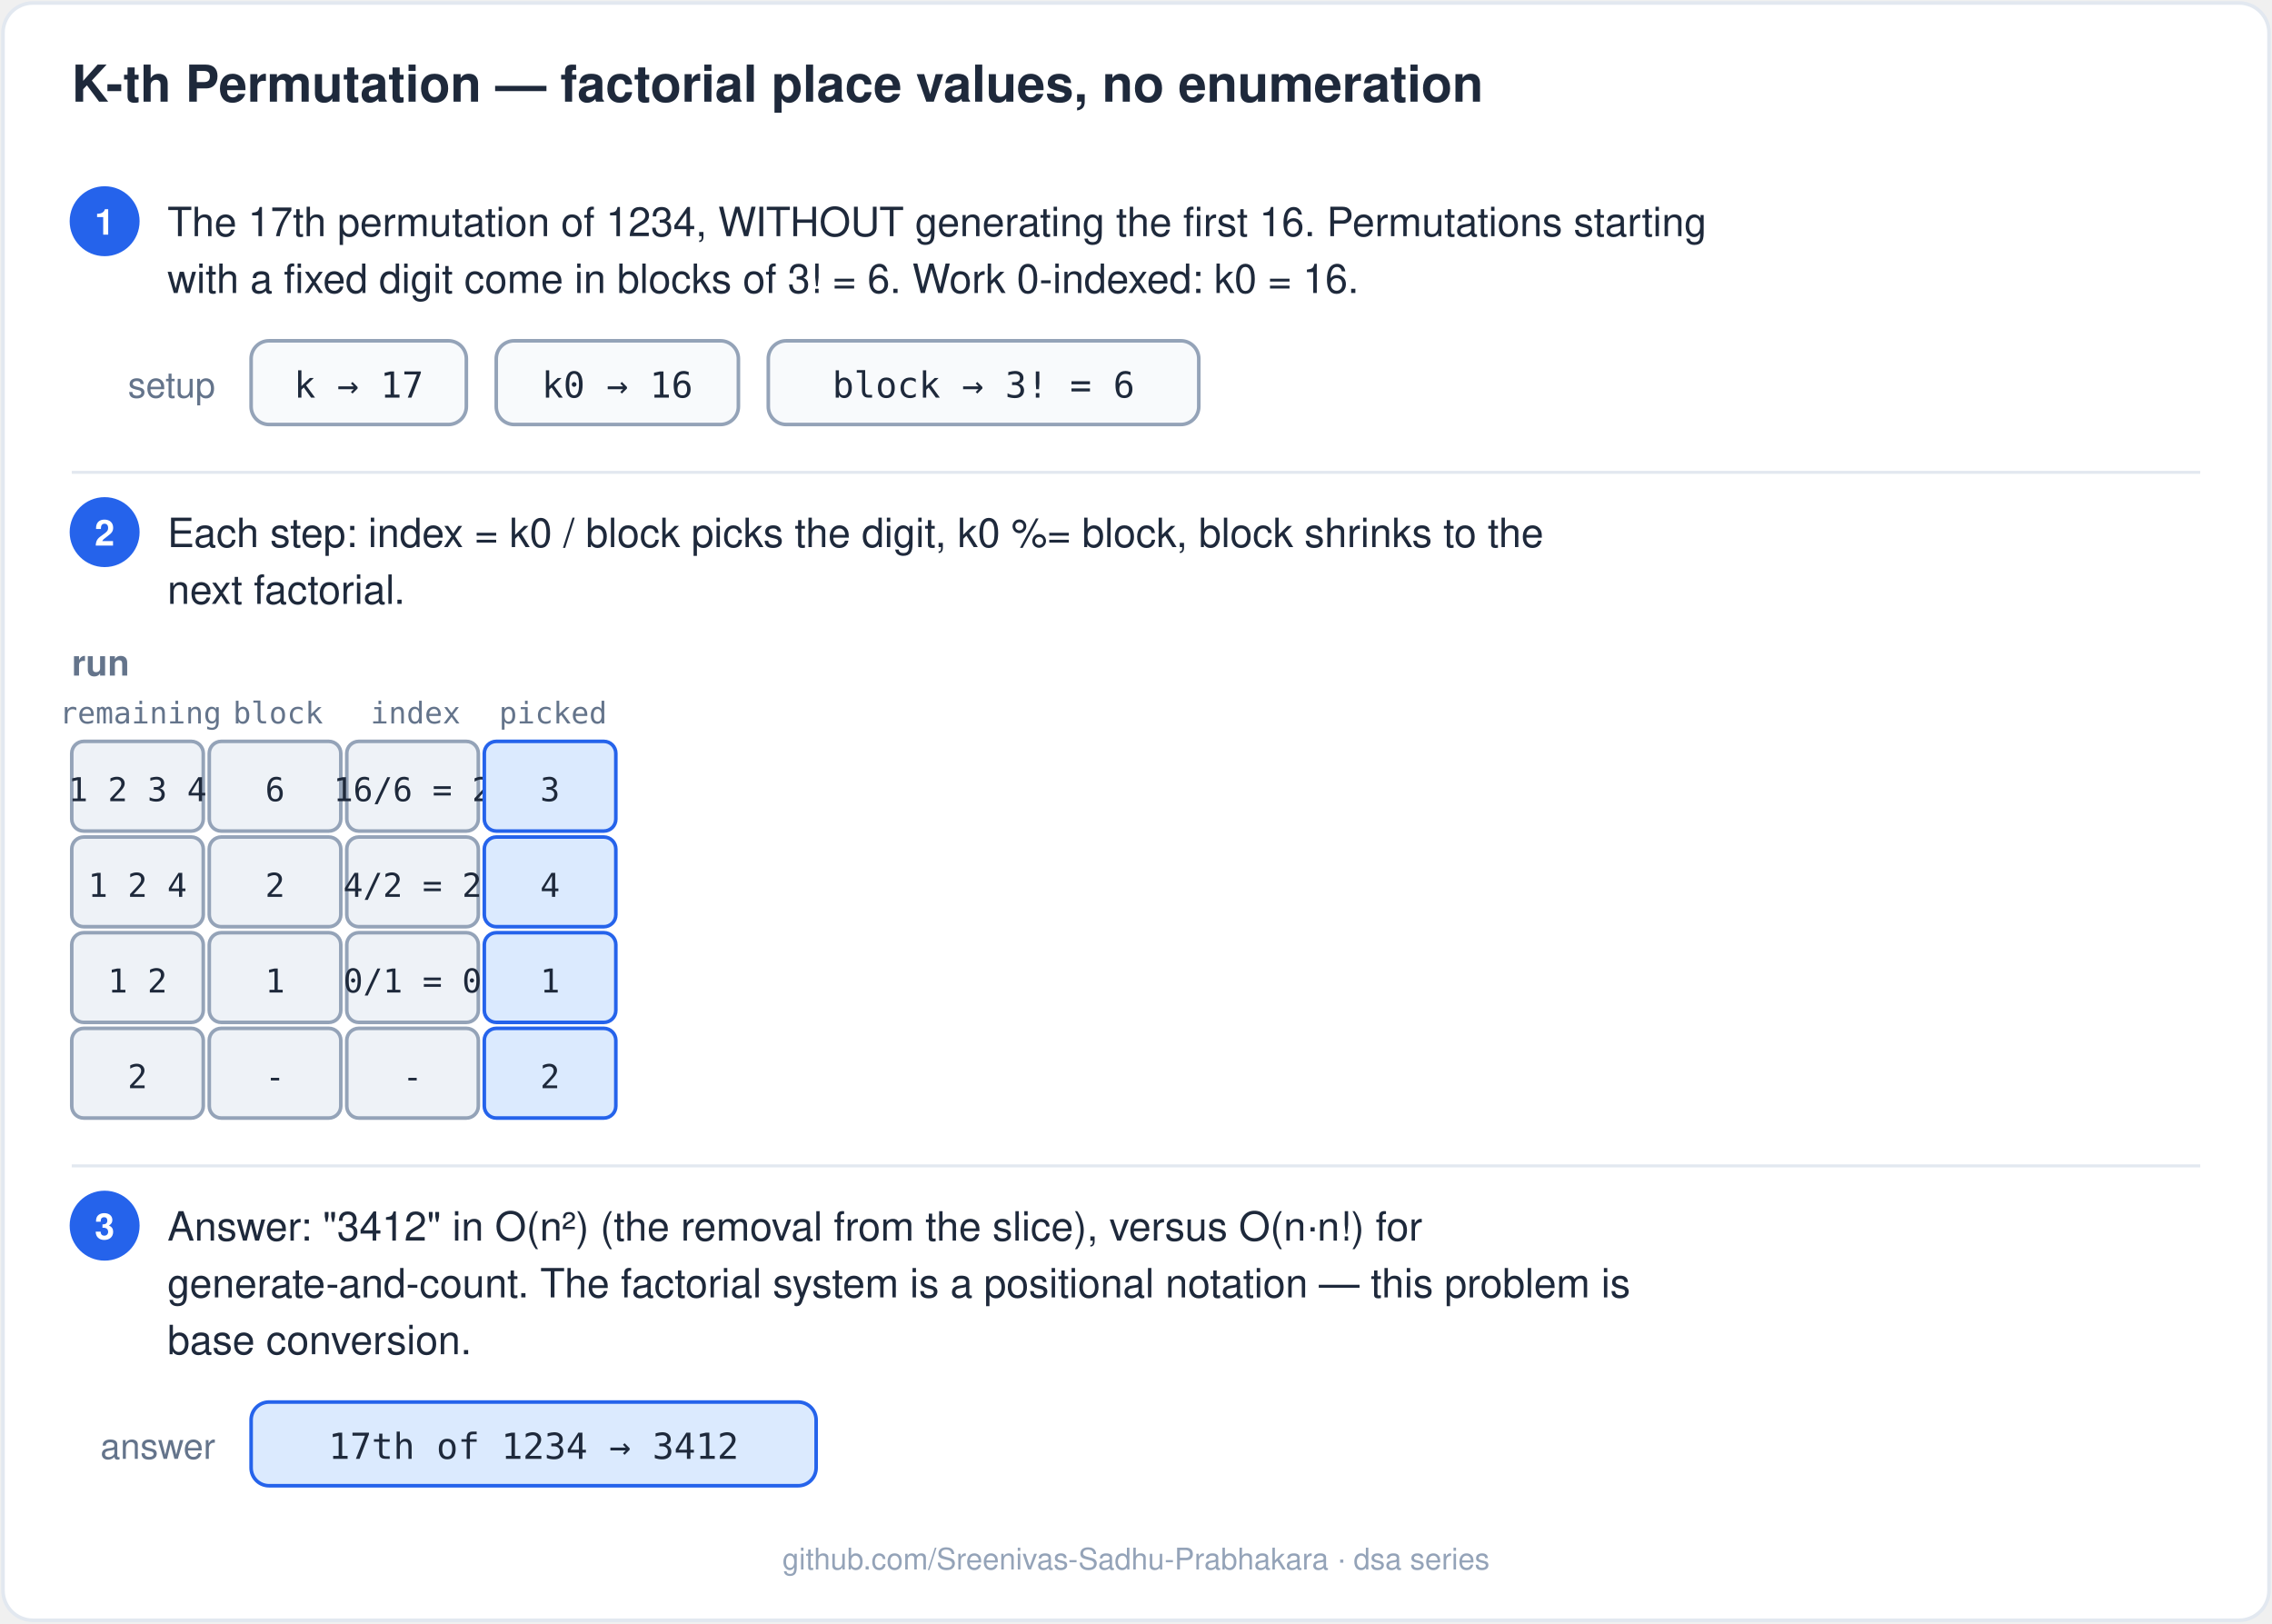
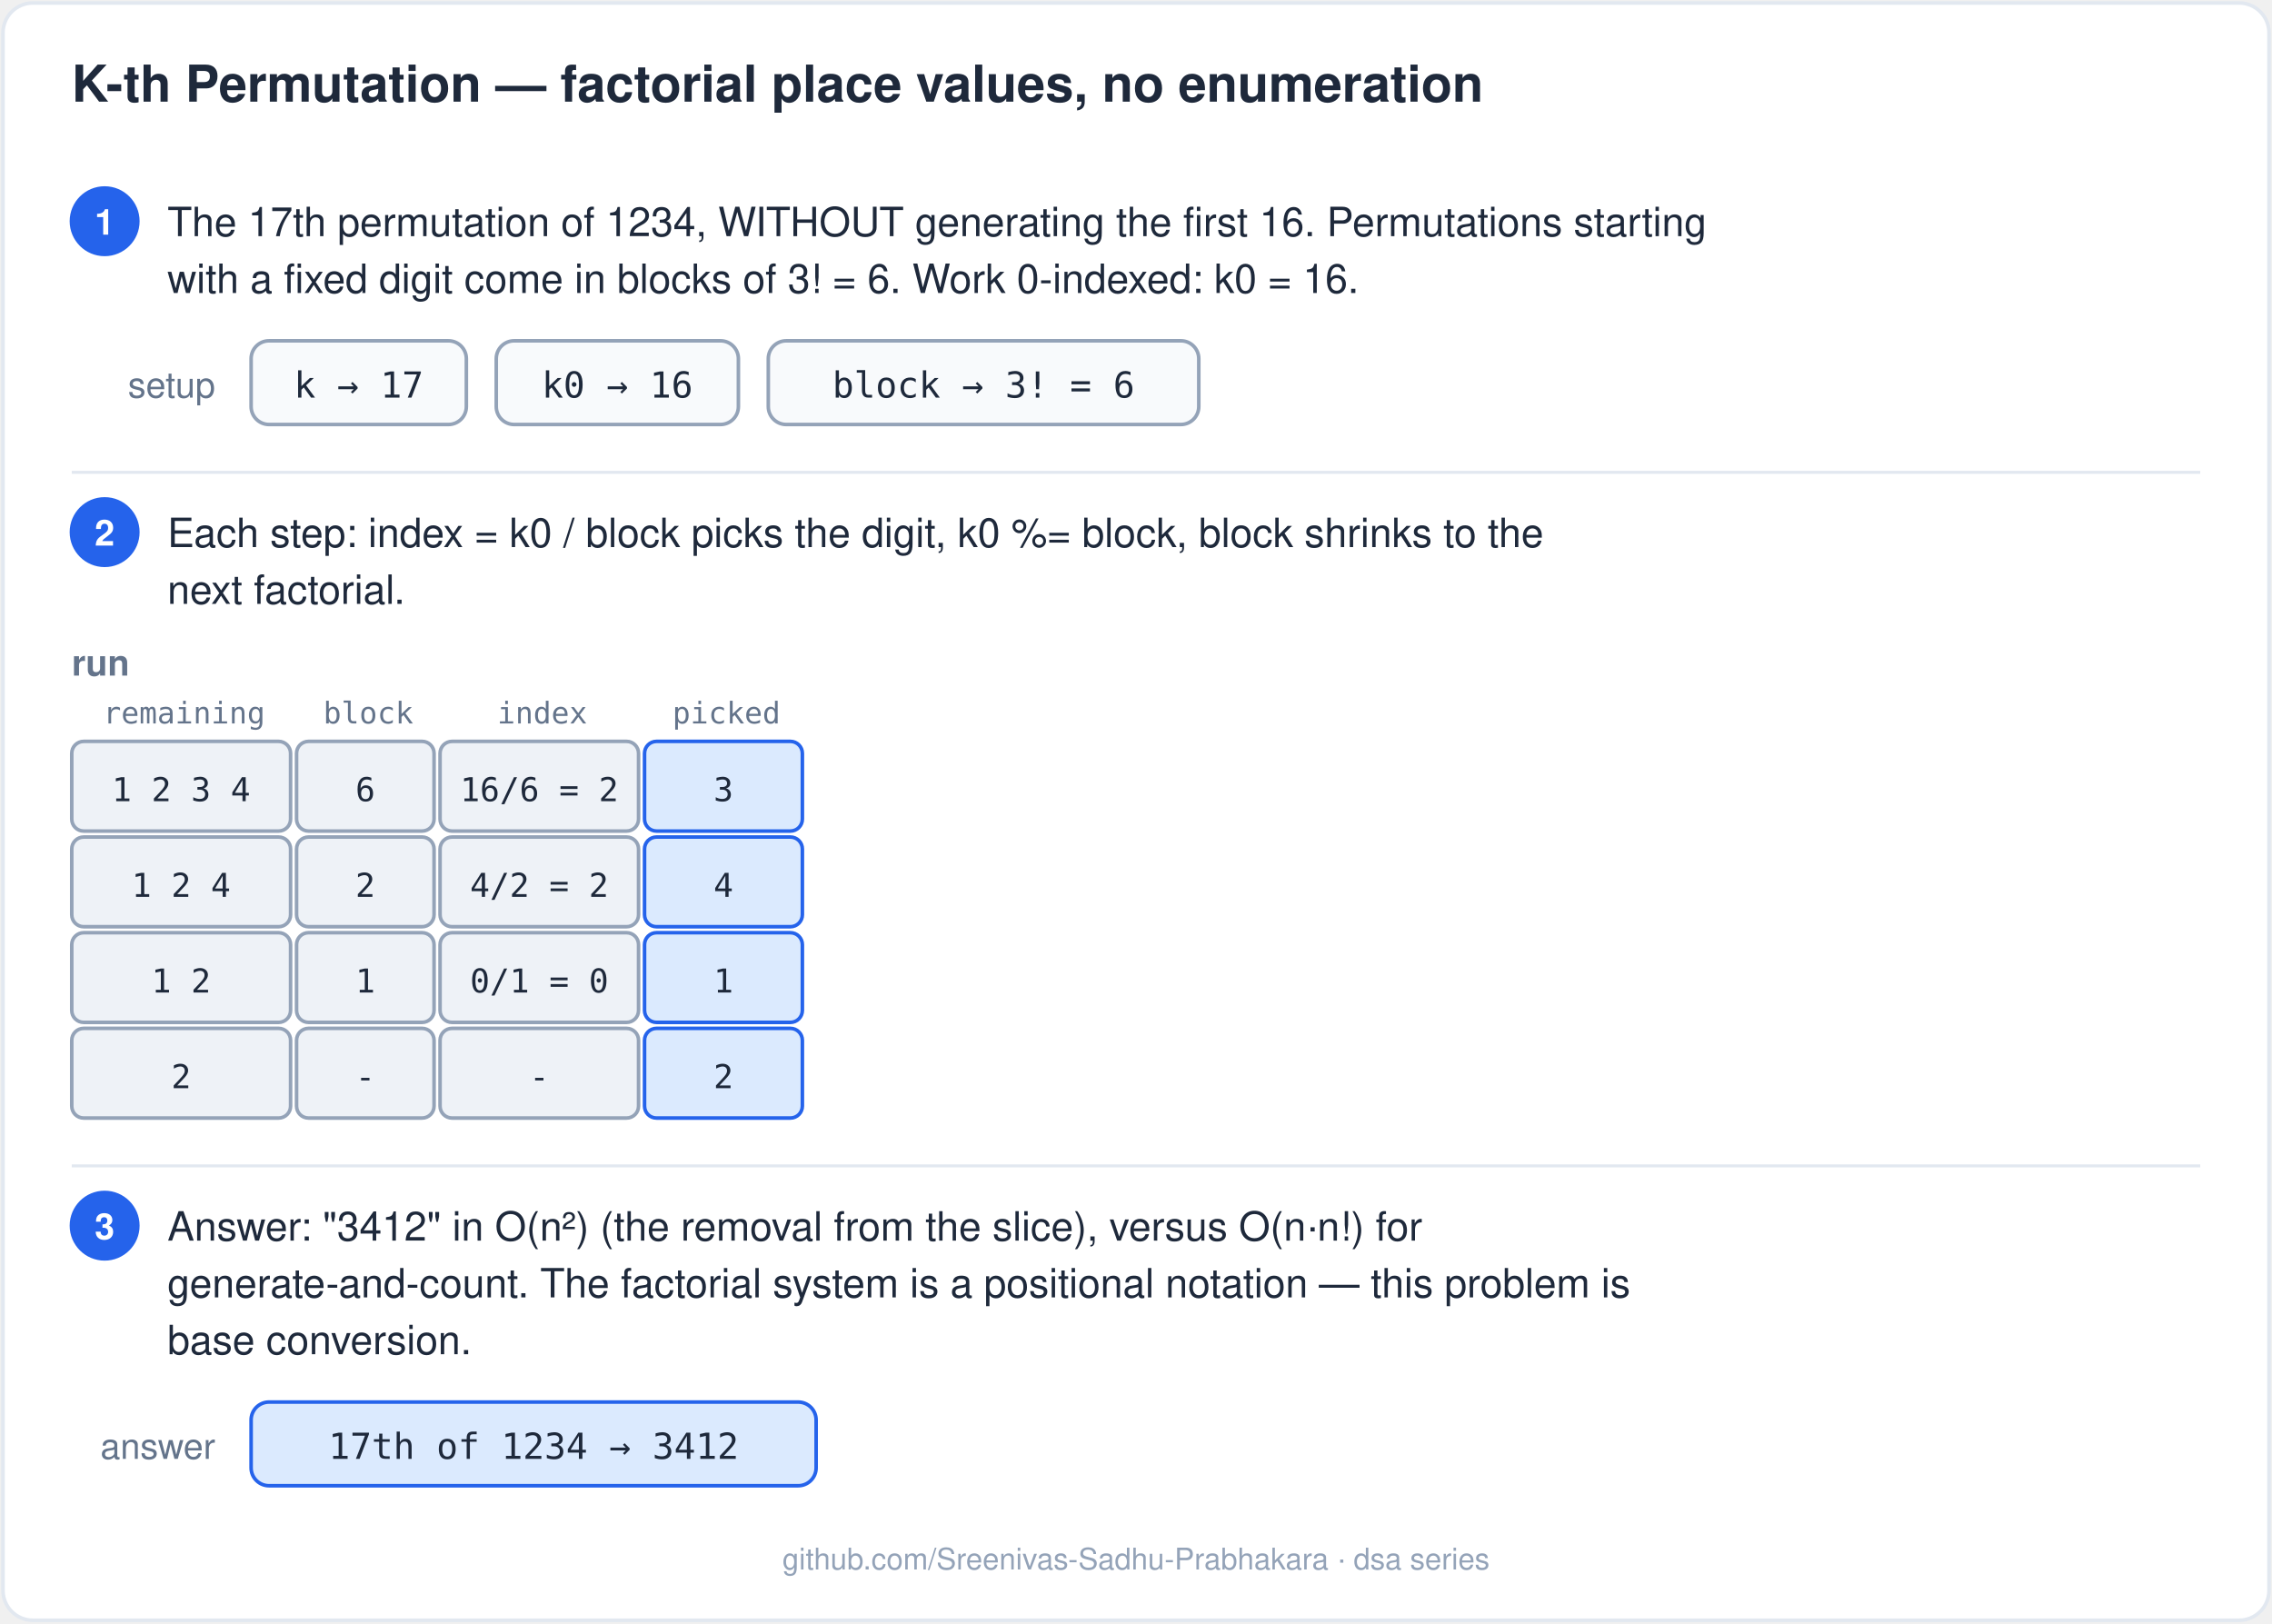
<svg xmlns="http://www.w3.org/2000/svg" width="760" height="543" viewBox="0 0 760 543" role="img" aria-label="Step-by-step visual walkthrough">
  <defs>
    <marker id="arr" markerWidth="8" markerHeight="8" refX="6" refY="3" orient="auto">
      <path d="M0,0 L7,3 L0,6 z" fill="context-stroke" />
    </marker>
  </defs>
  <rect x="1.0" y="1.0" width="758.0" height="541.0" rx="10" fill="#ffffff" stroke="#e2e8f0" stroke-width="1.2" />
  <text x="24.0" y="34.0" font-family="-apple-system,Segoe UI,Helvetica,Arial,sans-serif" font-size="17" fill="#1e293b" text-anchor="start" font-weight="600">K-th Permutation — factorial place values, no enumeration</text>
  <circle cx="35.0" cy="74.0" r="11" fill="#2563eb" stroke="#2563eb" stroke-width="1.4" />
  <text x="35.0" y="78.5" font-family="-apple-system,Segoe UI,Helvetica,Arial,sans-serif" font-size="12" fill="#ffffff" text-anchor="middle" font-weight="600">1</text>
  <text x="56.0" y="79.0" font-family="-apple-system,Segoe UI,Helvetica,Arial,sans-serif" font-size="13.5" fill="#1e293b" text-anchor="start">The 17th permutation of 1234, WITHOUT generating the first 16. Permutations starting</text>
  <text x="56.0" y="98.0" font-family="-apple-system,Segoe UI,Helvetica,Arial,sans-serif" font-size="13.5" fill="#1e293b" text-anchor="start">with a fixed digit come in blocks of 3! = 6. Work 0-indexed: k0 = 16.</text>
  <text x="72.0" y="133.0" font-family="-apple-system,Segoe UI,Helvetica,Arial,sans-serif" font-size="12" fill="#64748b" text-anchor="end">setup</text>
  <rect x="84.0" y="114.0" width="72.0" height="28.0" rx="6" fill="#f8fafc" stroke="#94a3b8" stroke-width="1.2" />
  <text x="120.0" y="133.0" font-family="ui-monospace,Menlo,monospace" font-size="12" fill="#1e293b" text-anchor="middle">k → 17</text>
  <rect x="166.0" y="114.0" width="81.0" height="28.0" rx="6" fill="#f8fafc" stroke="#94a3b8" stroke-width="1.2" />
  <text x="206.5" y="133.0" font-family="ui-monospace,Menlo,monospace" font-size="12" fill="#1e293b" text-anchor="middle">k0 → 16</text>
  <rect x="257.0" y="114.0" width="144.0" height="28.0" rx="6" fill="#f8fafc" stroke="#94a3b8" stroke-width="1.2" />
  <text x="329.0" y="133.0" font-family="ui-monospace,Menlo,monospace" font-size="12" fill="#1e293b" text-anchor="middle">block → 3! = 6</text>
  <line x1="24.0" y1="158.0" x2="736.0" y2="158.0" stroke="#e2e8f0" stroke-width="1" />
  <circle cx="35.0" cy="178.0" r="11" fill="#2563eb" stroke="#2563eb" stroke-width="1.4" />
  <text x="35.0" y="182.5" font-family="-apple-system,Segoe UI,Helvetica,Arial,sans-serif" font-size="12" fill="#ffffff" text-anchor="middle" font-weight="600">2</text>
  <text x="56.0" y="183.0" font-family="-apple-system,Segoe UI,Helvetica,Arial,sans-serif" font-size="13.5" fill="#1e293b" text-anchor="start">Each step: index = k0 / block picks the digit, k0 %= block, block shrinks to the</text>
  <text x="56.0" y="202.0" font-family="-apple-system,Segoe UI,Helvetica,Arial,sans-serif" font-size="13.5" fill="#1e293b" text-anchor="start">next factorial.</text>
  <text x="24.0" y="226.0" font-family="-apple-system,Segoe UI,Helvetica,Arial,sans-serif" font-size="12" fill="#64748b" text-anchor="start" font-weight="600">run</text>
-   <text x="47.0" y="242.0" font-family="ui-monospace,Menlo,monospace" font-size="10" fill="#64748b" text-anchor="middle">remaining</text>
-   <text x="93.0" y="242.0" font-family="ui-monospace,Menlo,monospace" font-size="10" fill="#64748b" text-anchor="middle">block</text>
-   <text x="139.0" y="242.0" font-family="ui-monospace,Menlo,monospace" font-size="10" fill="#64748b" text-anchor="middle">index</text>
-   <text x="185.0" y="242.0" font-family="ui-monospace,Menlo,monospace" font-size="10" fill="#64748b" text-anchor="middle">picked</text>
-   <rect x="24.0" y="248.0" width="44.0" height="30.0" rx="4" fill="#eef2f7" stroke="#94a3b8" stroke-width="1.2" />
-   <text x="46.0" y="268.0" font-family="ui-monospace,Menlo,monospace" font-size="11" fill="#1e293b" text-anchor="middle">1 2 3 4</text>
-   <rect x="70.0" y="248.0" width="44.0" height="30.0" rx="4" fill="#eef2f7" stroke="#94a3b8" stroke-width="1.2" />
-   <text x="92.0" y="268.0" font-family="ui-monospace,Menlo,monospace" font-size="11" fill="#1e293b" text-anchor="middle">6</text>
-   <rect x="116.0" y="248.0" width="44.0" height="30.0" rx="4" fill="#eef2f7" stroke="#94a3b8" stroke-width="1.2" />
-   <text x="138.0" y="268.0" font-family="ui-monospace,Menlo,monospace" font-size="11" fill="#1e293b" text-anchor="middle">16/6 = 2</text>
-   <rect x="162.0" y="248.0" width="44.0" height="30.0" rx="4" fill="#dbeafe" stroke="#2563eb" stroke-width="1.2" />
-   <text x="184.0" y="268.0" font-family="ui-monospace,Menlo,monospace" font-size="11" fill="#1e293b" text-anchor="middle">3</text>
-   <rect x="24.0" y="280.0" width="44.0" height="30.0" rx="4" fill="#eef2f7" stroke="#94a3b8" stroke-width="1.2" />
-   <text x="46.0" y="300.0" font-family="ui-monospace,Menlo,monospace" font-size="11" fill="#1e293b" text-anchor="middle">1 2 4</text>
-   <rect x="70.0" y="280.0" width="44.0" height="30.0" rx="4" fill="#eef2f7" stroke="#94a3b8" stroke-width="1.2" />
-   <text x="92.0" y="300.0" font-family="ui-monospace,Menlo,monospace" font-size="11" fill="#1e293b" text-anchor="middle">2</text>
-   <rect x="116.0" y="280.0" width="44.0" height="30.0" rx="4" fill="#eef2f7" stroke="#94a3b8" stroke-width="1.2" />
-   <text x="138.0" y="300.0" font-family="ui-monospace,Menlo,monospace" font-size="11" fill="#1e293b" text-anchor="middle">4/2 = 2</text>
-   <rect x="162.0" y="280.0" width="44.0" height="30.0" rx="4" fill="#dbeafe" stroke="#2563eb" stroke-width="1.2" />
-   <text x="184.0" y="300.0" font-family="ui-monospace,Menlo,monospace" font-size="11" fill="#1e293b" text-anchor="middle">4</text>
-   <rect x="24.0" y="312.0" width="44.0" height="30.0" rx="4" fill="#eef2f7" stroke="#94a3b8" stroke-width="1.2" />
-   <text x="46.0" y="332.0" font-family="ui-monospace,Menlo,monospace" font-size="11" fill="#1e293b" text-anchor="middle">1 2</text>
-   <rect x="70.0" y="312.0" width="44.0" height="30.0" rx="4" fill="#eef2f7" stroke="#94a3b8" stroke-width="1.2" />
-   <text x="92.0" y="332.0" font-family="ui-monospace,Menlo,monospace" font-size="11" fill="#1e293b" text-anchor="middle">1</text>
-   <rect x="116.0" y="312.0" width="44.0" height="30.0" rx="4" fill="#eef2f7" stroke="#94a3b8" stroke-width="1.2" />
-   <text x="138.0" y="332.0" font-family="ui-monospace,Menlo,monospace" font-size="11" fill="#1e293b" text-anchor="middle">0/1 = 0</text>
-   <rect x="162.0" y="312.0" width="44.0" height="30.0" rx="4" fill="#dbeafe" stroke="#2563eb" stroke-width="1.2" />
-   <text x="184.0" y="332.0" font-family="ui-monospace,Menlo,monospace" font-size="11" fill="#1e293b" text-anchor="middle">1</text>
-   <rect x="24.0" y="344.0" width="44.0" height="30.0" rx="4" fill="#eef2f7" stroke="#94a3b8" stroke-width="1.2" />
-   <text x="46.0" y="364.0" font-family="ui-monospace,Menlo,monospace" font-size="11" fill="#1e293b" text-anchor="middle">2</text>
-   <rect x="70.0" y="344.0" width="44.0" height="30.0" rx="4" fill="#eef2f7" stroke="#94a3b8" stroke-width="1.2" />
-   <text x="92.0" y="364.0" font-family="ui-monospace,Menlo,monospace" font-size="11" fill="#1e293b" text-anchor="middle">-</text>
-   <rect x="116.0" y="344.0" width="44.0" height="30.0" rx="4" fill="#eef2f7" stroke="#94a3b8" stroke-width="1.2" />
-   <text x="138.0" y="364.0" font-family="ui-monospace,Menlo,monospace" font-size="11" fill="#1e293b" text-anchor="middle">-</text>
-   <rect x="162.0" y="344.0" width="44.0" height="30.0" rx="4" fill="#dbeafe" stroke="#2563eb" stroke-width="1.2" />
-   <text x="184.0" y="364.0" font-family="ui-monospace,Menlo,monospace" font-size="11" fill="#1e293b" text-anchor="middle">2</text>
+   <text x="61.6" y="242.0" font-family="ui-monospace,Menlo,monospace" font-size="10" fill="#64748b" text-anchor="middle">remaining</text>
+   <text x="123.2" y="242.0" font-family="ui-monospace,Menlo,monospace" font-size="10" fill="#64748b" text-anchor="middle">block</text>
+   <text x="181.4" y="242.0" font-family="ui-monospace,Menlo,monospace" font-size="10" fill="#64748b" text-anchor="middle">index</text>
+   <text x="243.0" y="242.0" font-family="ui-monospace,Menlo,monospace" font-size="10" fill="#64748b" text-anchor="middle">picked</text>
+   <rect x="24.0" y="248.0" width="73.2" height="30.0" rx="4" fill="#eef2f7" stroke="#94a3b8" stroke-width="1.2" />
+   <text x="60.6" y="268.0" font-family="ui-monospace,Menlo,monospace" font-size="11" fill="#1e293b" text-anchor="middle">1 2 3 4</text>
+   <rect x="99.2" y="248.0" width="46.0" height="30.0" rx="4" fill="#eef2f7" stroke="#94a3b8" stroke-width="1.2" />
+   <text x="122.2" y="268.0" font-family="ui-monospace,Menlo,monospace" font-size="11" fill="#1e293b" text-anchor="middle">6</text>
+   <rect x="147.2" y="248.0" width="66.4" height="30.0" rx="4" fill="#eef2f7" stroke="#94a3b8" stroke-width="1.2" />
+   <text x="180.4" y="268.0" font-family="ui-monospace,Menlo,monospace" font-size="11" fill="#1e293b" text-anchor="middle">16/6 = 2</text>
+   <rect x="215.6" y="248.0" width="52.8" height="30.0" rx="4" fill="#dbeafe" stroke="#2563eb" stroke-width="1.2" />
+   <text x="242.0" y="268.0" font-family="ui-monospace,Menlo,monospace" font-size="11" fill="#1e293b" text-anchor="middle">3</text>
+   <rect x="24.0" y="280.0" width="73.2" height="30.0" rx="4" fill="#eef2f7" stroke="#94a3b8" stroke-width="1.2" />
+   <text x="60.6" y="300.0" font-family="ui-monospace,Menlo,monospace" font-size="11" fill="#1e293b" text-anchor="middle">1 2 4</text>
+   <rect x="99.2" y="280.0" width="46.0" height="30.0" rx="4" fill="#eef2f7" stroke="#94a3b8" stroke-width="1.2" />
+   <text x="122.2" y="300.0" font-family="ui-monospace,Menlo,monospace" font-size="11" fill="#1e293b" text-anchor="middle">2</text>
+   <rect x="147.2" y="280.0" width="66.4" height="30.0" rx="4" fill="#eef2f7" stroke="#94a3b8" stroke-width="1.2" />
+   <text x="180.4" y="300.0" font-family="ui-monospace,Menlo,monospace" font-size="11" fill="#1e293b" text-anchor="middle">4/2 = 2</text>
+   <rect x="215.6" y="280.0" width="52.8" height="30.0" rx="4" fill="#dbeafe" stroke="#2563eb" stroke-width="1.2" />
+   <text x="242.0" y="300.0" font-family="ui-monospace,Menlo,monospace" font-size="11" fill="#1e293b" text-anchor="middle">4</text>
+   <rect x="24.0" y="312.0" width="73.2" height="30.0" rx="4" fill="#eef2f7" stroke="#94a3b8" stroke-width="1.2" />
+   <text x="60.6" y="332.0" font-family="ui-monospace,Menlo,monospace" font-size="11" fill="#1e293b" text-anchor="middle">1 2</text>
+   <rect x="99.2" y="312.0" width="46.0" height="30.0" rx="4" fill="#eef2f7" stroke="#94a3b8" stroke-width="1.2" />
+   <text x="122.2" y="332.0" font-family="ui-monospace,Menlo,monospace" font-size="11" fill="#1e293b" text-anchor="middle">1</text>
+   <rect x="147.2" y="312.0" width="66.4" height="30.0" rx="4" fill="#eef2f7" stroke="#94a3b8" stroke-width="1.2" />
+   <text x="180.4" y="332.0" font-family="ui-monospace,Menlo,monospace" font-size="11" fill="#1e293b" text-anchor="middle">0/1 = 0</text>
+   <rect x="215.6" y="312.0" width="52.8" height="30.0" rx="4" fill="#dbeafe" stroke="#2563eb" stroke-width="1.2" />
+   <text x="242.0" y="332.0" font-family="ui-monospace,Menlo,monospace" font-size="11" fill="#1e293b" text-anchor="middle">1</text>
+   <rect x="24.0" y="344.0" width="73.2" height="30.0" rx="4" fill="#eef2f7" stroke="#94a3b8" stroke-width="1.2" />
+   <text x="60.6" y="364.0" font-family="ui-monospace,Menlo,monospace" font-size="11" fill="#1e293b" text-anchor="middle">2</text>
+   <rect x="99.2" y="344.0" width="46.0" height="30.0" rx="4" fill="#eef2f7" stroke="#94a3b8" stroke-width="1.2" />
+   <text x="122.2" y="364.0" font-family="ui-monospace,Menlo,monospace" font-size="11" fill="#1e293b" text-anchor="middle">-</text>
+   <rect x="147.2" y="344.0" width="66.4" height="30.0" rx="4" fill="#eef2f7" stroke="#94a3b8" stroke-width="1.2" />
+   <text x="180.4" y="364.0" font-family="ui-monospace,Menlo,monospace" font-size="11" fill="#1e293b" text-anchor="middle">-</text>
+   <rect x="215.6" y="344.0" width="52.8" height="30.0" rx="4" fill="#dbeafe" stroke="#2563eb" stroke-width="1.2" />
+   <text x="242.0" y="364.0" font-family="ui-monospace,Menlo,monospace" font-size="11" fill="#1e293b" text-anchor="middle">2</text>
  <line x1="24.0" y1="390.0" x2="736.0" y2="390.0" stroke="#e2e8f0" stroke-width="1" />
  <circle cx="35.0" cy="410.0" r="11" fill="#2563eb" stroke="#2563eb" stroke-width="1.4" />
  <text x="35.0" y="414.5" font-family="-apple-system,Segoe UI,Helvetica,Arial,sans-serif" font-size="12" fill="#ffffff" text-anchor="middle" font-weight="600">3</text>
  <text x="56.0" y="415.0" font-family="-apple-system,Segoe UI,Helvetica,Arial,sans-serif" font-size="13.5" fill="#1e293b" text-anchor="start">Answer: "3412" in O(n²) (the removal from the slice), versus O(n·n!) for</text>
  <text x="56.0" y="434.0" font-family="-apple-system,Segoe UI,Helvetica,Arial,sans-serif" font-size="13.5" fill="#1e293b" text-anchor="start">generate-and-count. The factorial system is a positional notation — this problem is</text>
  <text x="56.0" y="453.0" font-family="-apple-system,Segoe UI,Helvetica,Arial,sans-serif" font-size="13.5" fill="#1e293b" text-anchor="start">base conversion.</text>
  <text x="72.0" y="488.0" font-family="-apple-system,Segoe UI,Helvetica,Arial,sans-serif" font-size="12" fill="#64748b" text-anchor="end">answer</text>
  <rect x="84.0" y="469.0" width="189.0" height="28.0" rx="6" fill="#dbeafe" stroke="#2563eb" stroke-width="1.2" />
  <text x="178.5" y="488.0" font-family="ui-monospace,Menlo,monospace" font-size="12" fill="#1e293b" text-anchor="middle">17th of 1234 → 3412</text>
  <text x="380.0" y="525.0" font-family="-apple-system,Segoe UI,Helvetica,Arial,sans-serif" font-size="10" fill="#94a3b8" text-anchor="middle">github.com/Sreenivas-Sadhu-Prabhakara · dsa series</text>
</svg>
